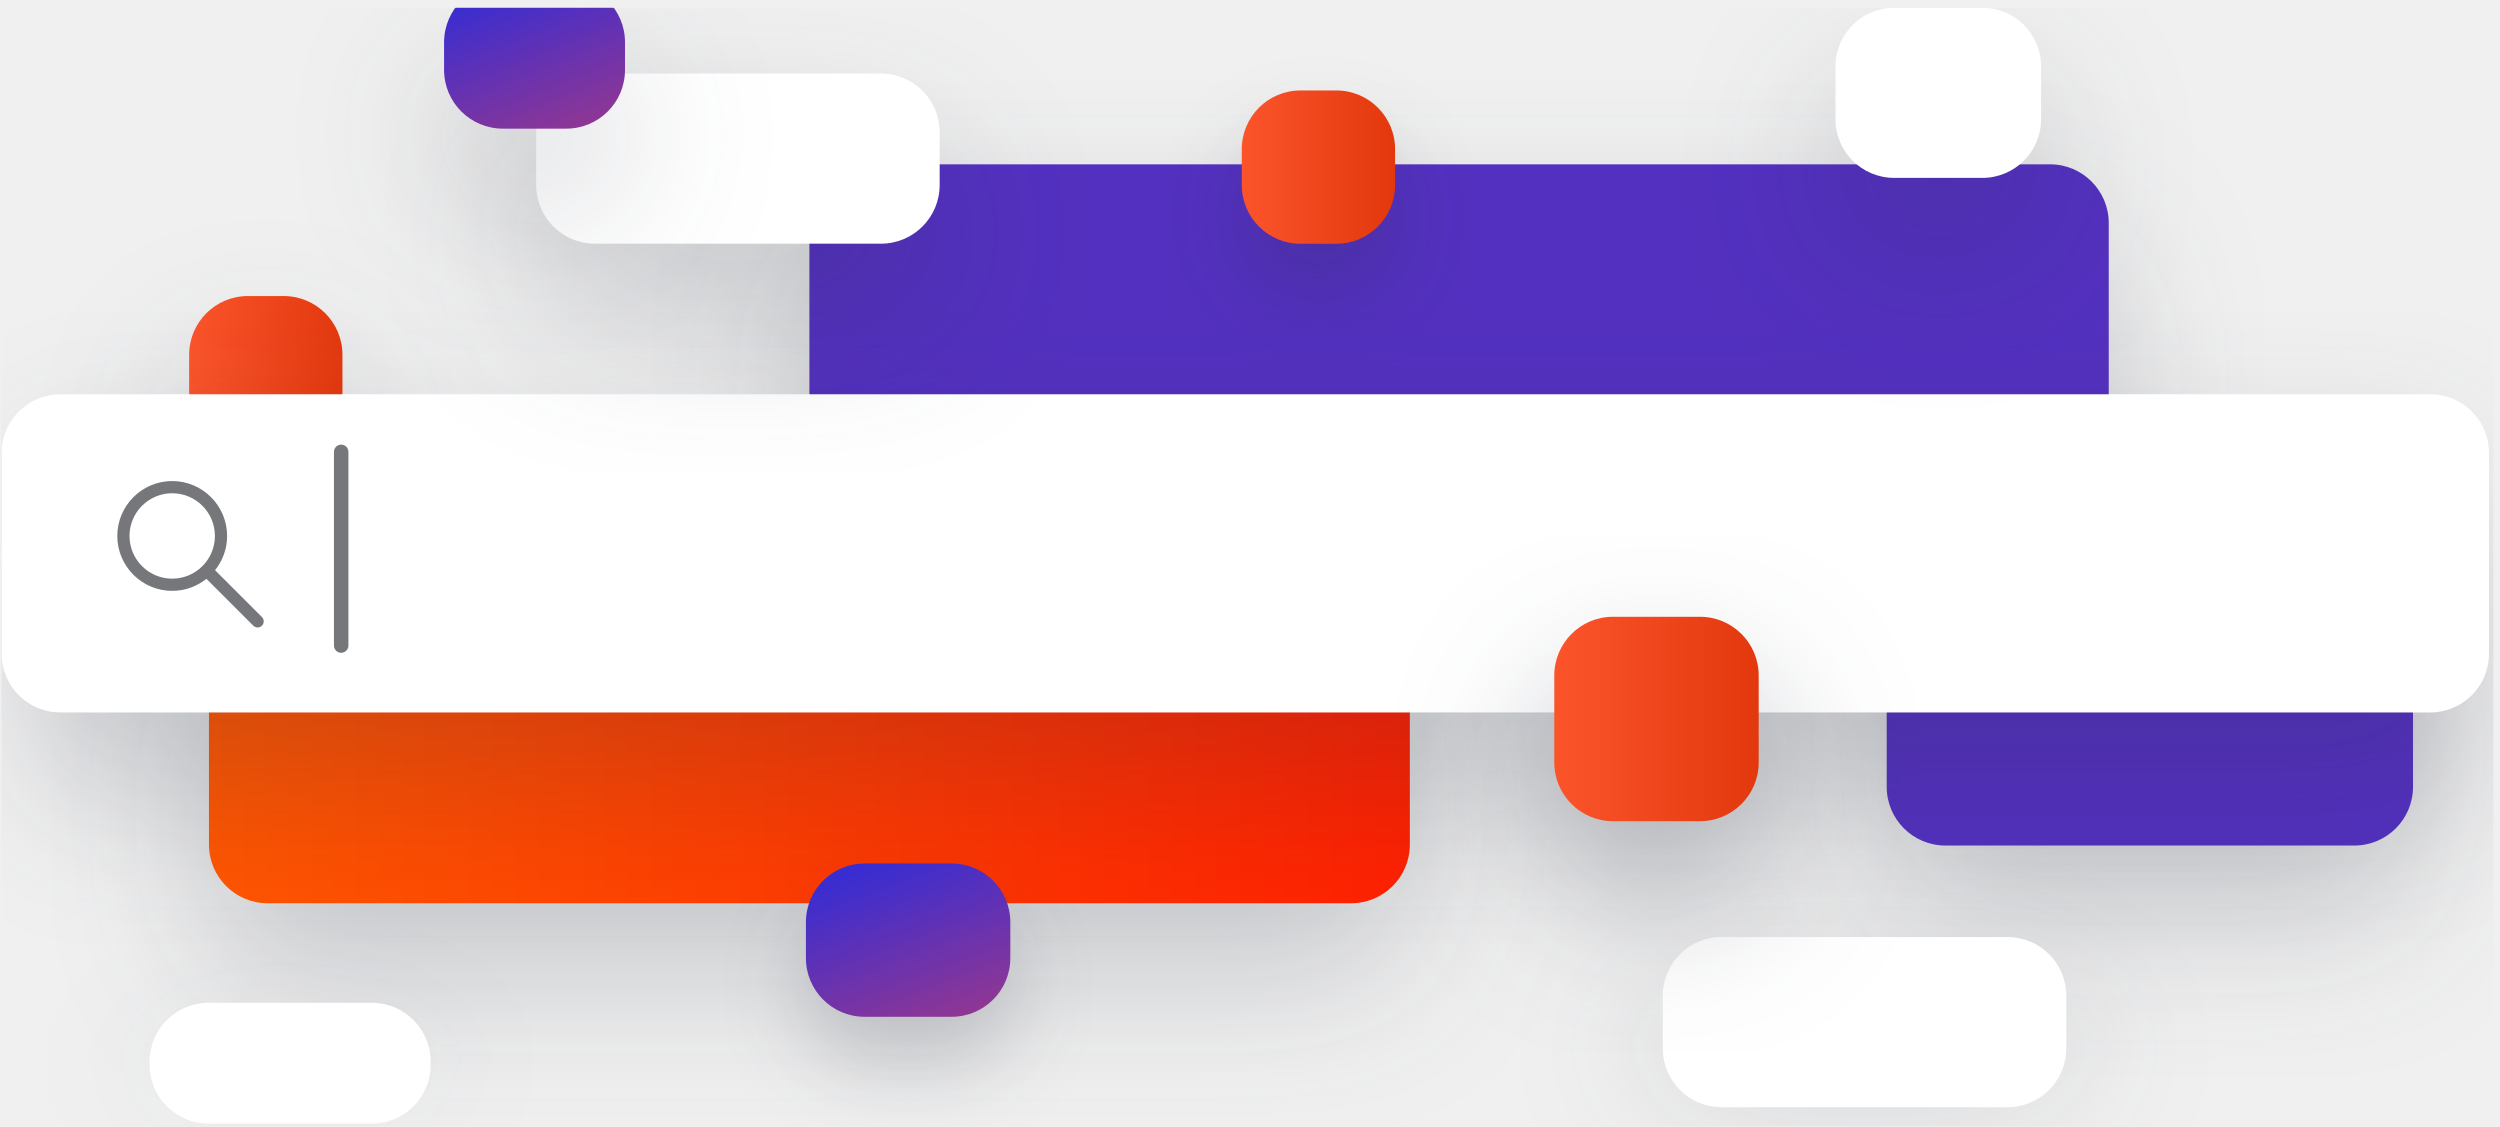
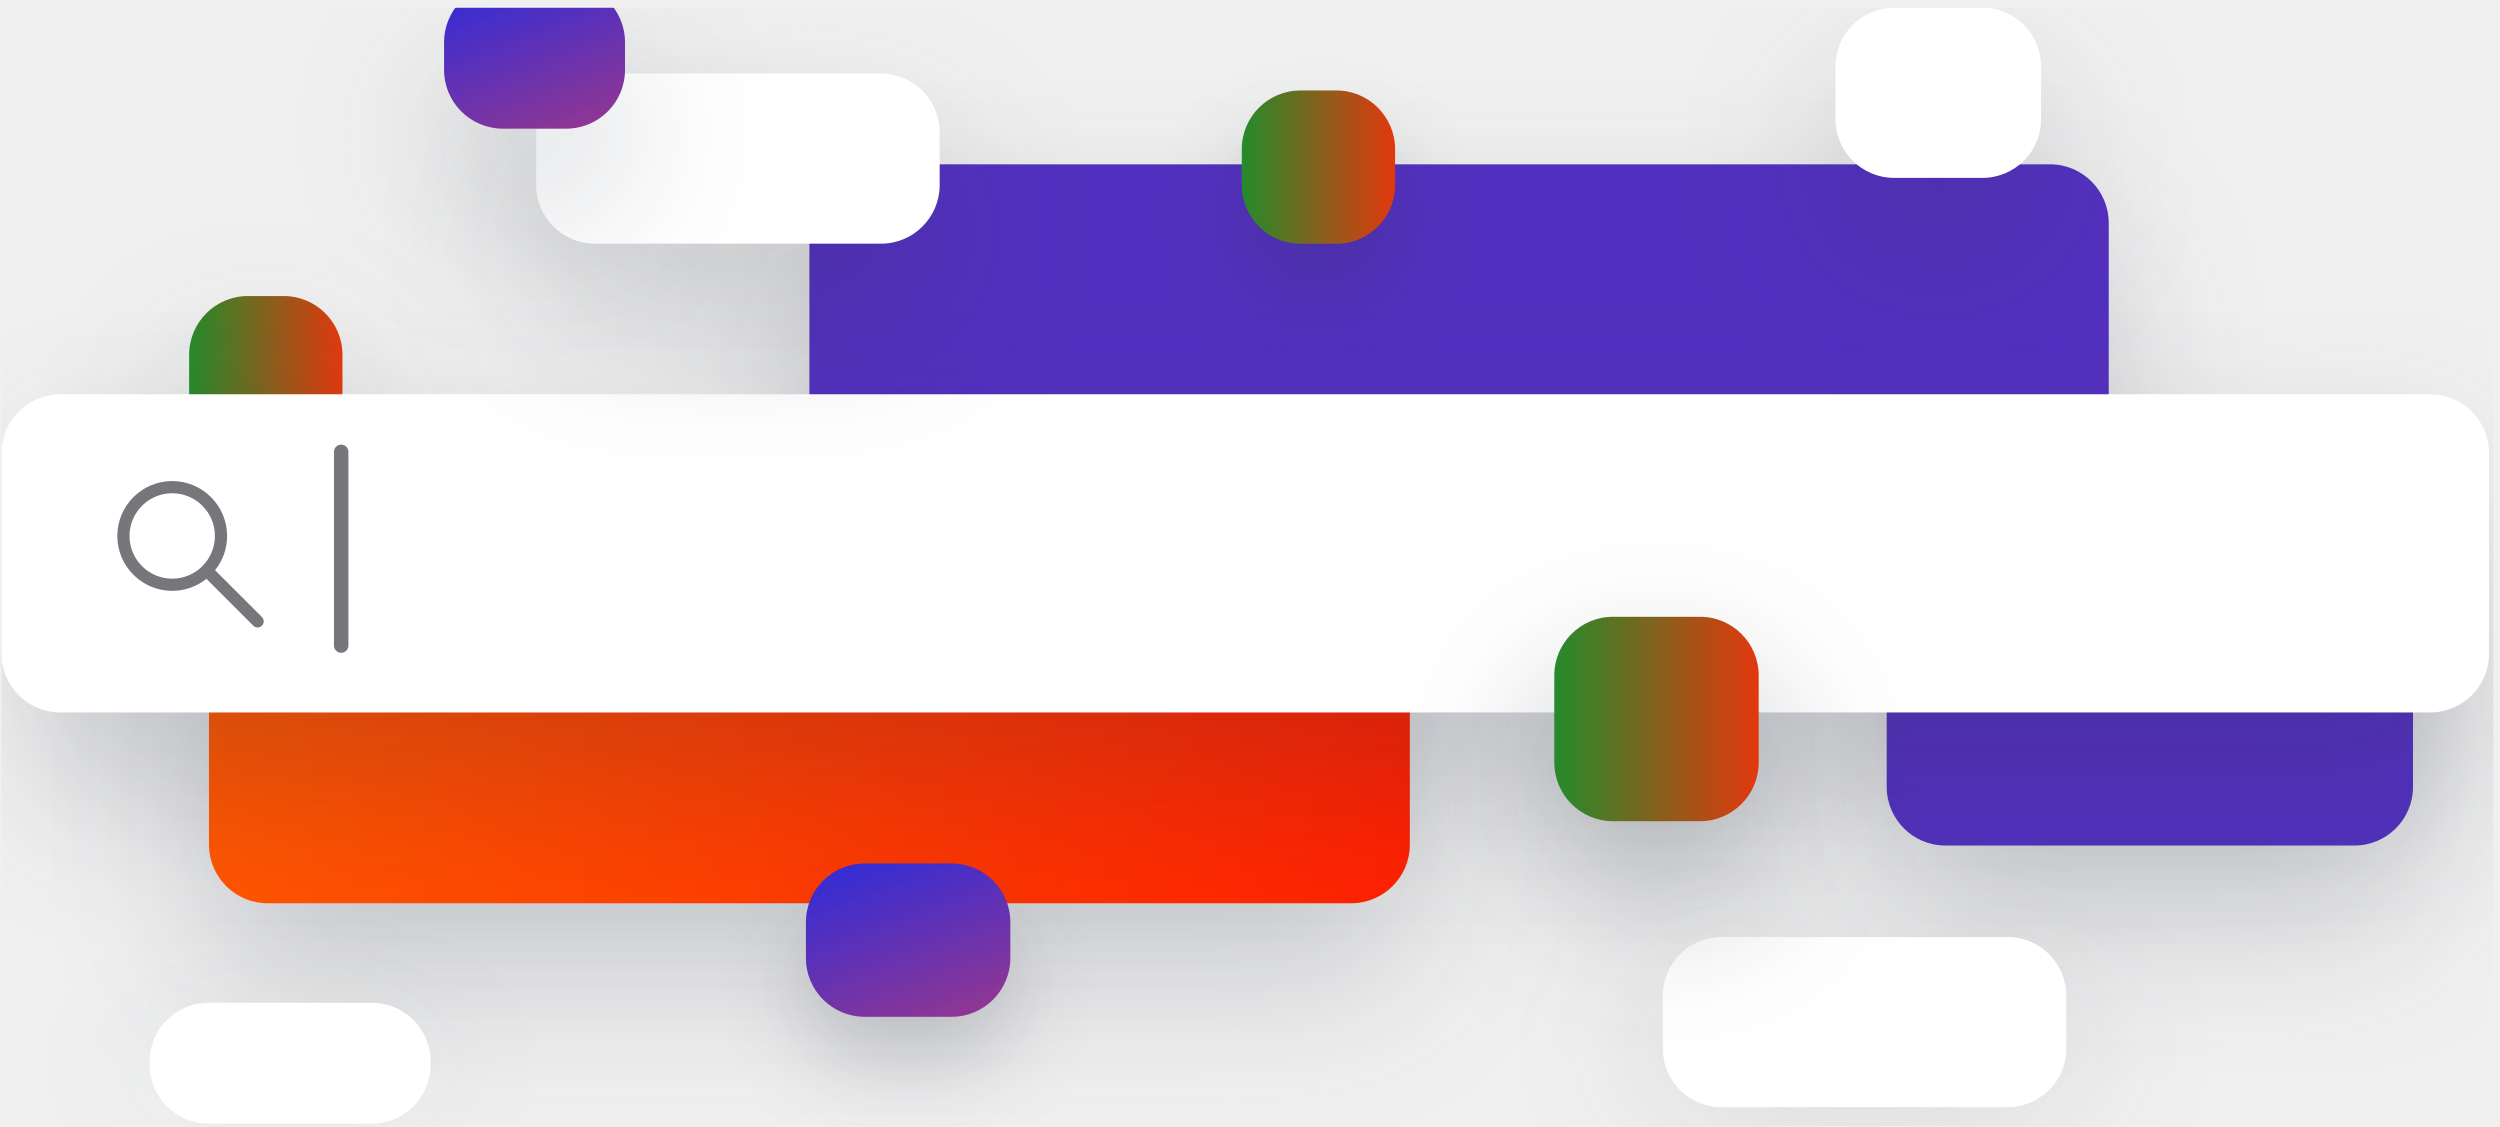
<svg xmlns="http://www.w3.org/2000/svg" width="304" height="137" viewBox="0 0 304 137" fill="none">
  <g clip-path="url(#clip0)">
    <g filter="url(#filter0_d)">
      <path fill-rule="evenodd" clip-rule="evenodd" d="M98.423 27.12C98.423 23.178 101.619 19.981 105.562 19.981H249.284C253.227 19.981 256.423 23.178 256.423 27.12V51.68C256.423 55.622 253.227 58.819 249.284 58.819H105.562C101.619 58.819 98.423 55.622 98.423 51.68V27.12Z" fill="#5330BF" />
    </g>
    <g filter="url(#filter1_d)">
      <path fill-rule="evenodd" clip-rule="evenodd" d="M229.423 71.12C229.423 67.178 232.619 63.981 236.562 63.981H286.284C290.227 63.981 293.423 67.178 293.423 71.12V95.68C293.423 99.622 290.227 102.819 286.284 102.819H236.562C232.619 102.819 229.423 99.622 229.423 95.68V71.12Z" fill="#5330BF" />
    </g>
    <g filter="url(#filter2_d)">
      <path fill-rule="evenodd" clip-rule="evenodd" d="M25.409 78.139C25.409 74.196 28.605 71 32.548 71H164.298C168.241 71 171.437 74.196 171.437 78.139V102.698C171.437 106.641 168.241 109.837 164.298 109.837H32.548C28.605 109.837 25.409 106.641 25.409 102.698V78.139Z" fill="url(#paint0_linear)" />
    </g>
    <g filter="url(#filter3_d)">
      <rect x="23" y="36" width="18.642" height="18.642" rx="7.139" fill="url(#paint1_linear)" />
    </g>
    <g filter="url(#filter4_d)">
      <path fill-rule="evenodd" clip-rule="evenodd" d="M0.195 55.083C0.195 51.14 3.392 47.944 7.334 47.944H295.521C299.464 47.944 302.66 51.14 302.66 55.083V79.493C302.66 83.435 299.464 86.632 295.521 86.632H7.334C3.392 86.632 0.195 83.435 0.195 79.493V55.083Z" fill="white" />
    </g>
    <g filter="url(#filter5_d)">
      <path fill-rule="evenodd" clip-rule="evenodd" d="M65.195 16.083C65.195 12.14 68.392 8.944 72.334 8.944H107.124C111.067 8.944 114.263 12.14 114.263 16.083V22.492C114.263 26.435 111.067 29.632 107.124 29.632H72.334C68.392 29.632 65.195 26.435 65.195 22.492V16.083Z" fill="white" />
    </g>
    <g filter="url(#filter6_d)">
      <path fill-rule="evenodd" clip-rule="evenodd" d="M202.195 121.083C202.195 117.14 205.392 113.944 209.334 113.944H244.124C248.067 113.944 251.263 117.14 251.263 121.083V127.493C251.263 131.435 248.067 134.632 244.124 134.632H209.334C205.392 134.632 202.195 131.435 202.195 127.493V121.083Z" fill="white" />
    </g>
    <g filter="url(#filter7_d)">
      <path fill-rule="evenodd" clip-rule="evenodd" d="M18.195 129.083C18.195 125.14 21.392 121.944 25.334 121.944H45.224C49.166 121.944 52.363 125.14 52.363 129.083V129.493C52.363 133.435 49.166 136.632 45.224 136.632H25.334C21.392 136.632 18.195 133.435 18.195 129.493V129.083Z" fill="white" />
    </g>
    <g filter="url(#filter8_d)">
      <path fill-rule="evenodd" clip-rule="evenodd" d="M223.195 8.083C223.195 4.14 226.392 0.944 230.334 0.944H241.056C244.999 0.944 248.195 4.14 248.195 8.083V14.492C248.195 18.435 244.999 21.632 241.056 21.632H230.334C226.392 21.632 223.195 18.435 223.195 14.492V8.083Z" fill="white" />
    </g>
    <path fill-rule="evenodd" clip-rule="evenodd" d="M15.747 65.173C15.747 62.309 18.077 59.979 20.94 59.979C23.804 59.979 26.133 62.309 26.133 65.173C26.133 68.036 23.804 70.365 20.94 70.365C18.077 70.365 15.747 68.036 15.747 65.173ZM31.851 75.034L26.152 69.335C27.067 68.192 27.617 66.746 27.617 65.173C27.617 61.491 24.621 58.495 20.94 58.495C17.259 58.495 14.264 61.491 14.264 65.173C14.264 68.854 17.259 71.849 20.94 71.849C22.515 71.849 23.96 71.298 25.103 70.384L30.802 76.083C30.947 76.227 31.137 76.3 31.326 76.3C31.516 76.3 31.706 76.227 31.851 76.083C32.141 75.793 32.141 75.323 31.851 75.034Z" fill="#76777A" />
    <path d="M41.488 54.944V78.5" stroke="#76777A" stroke-width="1.759" stroke-linecap="round" stroke-linejoin="round" />
    <g filter="url(#filter9_d)">
      <path fill-rule="evenodd" clip-rule="evenodd" d="M54 5.139C54 1.196 57.196 -2 61.139 -2H68.861C72.804 -2 76 1.196 76 5.139V8.503C76 12.446 72.804 15.642 68.861 15.642H61.139C57.196 15.642 54 12.446 54 8.503V5.139Z" fill="url(#paint2_linear)" />
    </g>
    <g filter="url(#filter10_d)">
      <rect x="98" y="105" width="24.856" height="18.642" rx="7.139" fill="url(#paint3_linear)" />
    </g>
    <g filter="url(#filter11_d)">
      <rect x="189" y="75" width="24.856" height="24.856" rx="7.139" fill="url(#paint4_linear)" />
    </g>
    <g filter="url(#filter12_d)">
      <rect x="151" y="11" width="18.642" height="18.642" rx="7.139" fill="url(#paint5_linear)" />
    </g>
  </g>
  <defs>
    <filter id="filter0_d" x="79.423" y="9.981" width="196" height="76.837" filterUnits="userSpaceOnUse" color-interpolation-filters="sRGB">
      <feFlood flood-opacity="0" result="BackgroundImageFix" />
      <feColorMatrix in="SourceAlpha" type="matrix" values="0 0 0 0 0 0 0 0 0 0 0 0 0 0 0 0 0 0 127 0" />
      <feOffset dy="9" />
      <feGaussianBlur stdDeviation="9.5" />
      <feColorMatrix type="matrix" values="0 0 0 0 0.153 0 0 0 0 0.18 0 0 0 0 0.251 0 0 0 0.2 0" />
      <feBlend mode="normal" in2="BackgroundImageFix" result="effect1_dropShadow" />
      <feBlend mode="normal" in="SourceGraphic" in2="effect1_dropShadow" result="shape" />
    </filter>
    <filter id="filter1_d" x="210.423" y="53.981" width="102" height="76.837" filterUnits="userSpaceOnUse" color-interpolation-filters="sRGB">
      <feFlood flood-opacity="0" result="BackgroundImageFix" />
      <feColorMatrix in="SourceAlpha" type="matrix" values="0 0 0 0 0 0 0 0 0 0 0 0 0 0 0 0 0 0 127 0" />
      <feOffset dy="9" />
      <feGaussianBlur stdDeviation="9.5" />
      <feColorMatrix type="matrix" values="0 0 0 0 0.153 0 0 0 0 0.18 0 0 0 0 0.251 0 0 0 0.2 0" />
      <feBlend mode="normal" in2="BackgroundImageFix" result="effect1_dropShadow" />
      <feBlend mode="normal" in="SourceGraphic" in2="effect1_dropShadow" result="shape" />
    </filter>
    <filter id="filter2_d" x="6.409" y="61" width="184.028" height="76.837" filterUnits="userSpaceOnUse" color-interpolation-filters="sRGB">
      <feFlood flood-opacity="0" result="BackgroundImageFix" />
      <feColorMatrix in="SourceAlpha" type="matrix" values="0 0 0 0 0 0 0 0 0 0 0 0 0 0 0 0 0 0 127 0" />
      <feOffset dy="9" />
      <feGaussianBlur stdDeviation="9.5" />
      <feColorMatrix type="matrix" values="0 0 0 0 0.153 0 0 0 0 0.18 0 0 0 0 0.251 0 0 0 0.2 0" />
      <feBlend mode="normal" in2="BackgroundImageFix" result="effect1_dropShadow" />
      <feBlend mode="normal" in="SourceGraphic" in2="effect1_dropShadow" result="shape" />
    </filter>
    <filter id="filter3_d" x="4" y="26" width="56.642" height="56.642" filterUnits="userSpaceOnUse" color-interpolation-filters="sRGB">
      <feFlood flood-opacity="0" result="BackgroundImageFix" />
      <feColorMatrix in="SourceAlpha" type="matrix" values="0 0 0 0 0 0 0 0 0 0 0 0 0 0 0 0 0 0 127 0" />
      <feOffset dy="9" />
      <feGaussianBlur stdDeviation="9.5" />
      <feColorMatrix type="matrix" values="0 0 0 0 0.153 0 0 0 0 0.18 0 0 0 0 0.251 0 0 0 0.2 0" />
      <feBlend mode="normal" in2="BackgroundImageFix" result="effect1_dropShadow" />
      <feBlend mode="normal" in="SourceGraphic" in2="effect1_dropShadow" result="shape" />
    </filter>
    <filter id="filter4_d" x="-18.805" y="37.944" width="340.465" height="76.687" filterUnits="userSpaceOnUse" color-interpolation-filters="sRGB">
      <feFlood flood-opacity="0" result="BackgroundImageFix" />
      <feColorMatrix in="SourceAlpha" type="matrix" values="0 0 0 0 0 0 0 0 0 0 0 0 0 0 0 0 0 0 127 0" />
      <feOffset dy="9" />
      <feGaussianBlur stdDeviation="9.5" />
      <feColorMatrix type="matrix" values="0 0 0 0 0.153 0 0 0 0 0.18 0 0 0 0 0.251 0 0 0 0.2 0" />
      <feBlend mode="normal" in2="BackgroundImageFix" result="effect1_dropShadow" />
      <feBlend mode="normal" in="SourceGraphic" in2="effect1_dropShadow" result="shape" />
    </filter>
    <filter id="filter5_d" x="46.195" y="-1.056" width="87.068" height="58.687" filterUnits="userSpaceOnUse" color-interpolation-filters="sRGB">
      <feFlood flood-opacity="0" result="BackgroundImageFix" />
      <feColorMatrix in="SourceAlpha" type="matrix" values="0 0 0 0 0 0 0 0 0 0 0 0 0 0 0 0 0 0 127 0" />
      <feOffset dy="9" />
      <feGaussianBlur stdDeviation="9.5" />
      <feColorMatrix type="matrix" values="0 0 0 0 0.153 0 0 0 0 0.18 0 0 0 0 0.251 0 0 0 0.2 0" />
      <feBlend mode="normal" in2="BackgroundImageFix" result="effect1_dropShadow" />
      <feBlend mode="normal" in="SourceGraphic" in2="effect1_dropShadow" result="shape" />
    </filter>
    <filter id="filter6_d" x="183.195" y="103.944" width="87.068" height="58.687" filterUnits="userSpaceOnUse" color-interpolation-filters="sRGB">
      <feFlood flood-opacity="0" result="BackgroundImageFix" />
      <feColorMatrix in="SourceAlpha" type="matrix" values="0 0 0 0 0 0 0 0 0 0 0 0 0 0 0 0 0 0 127 0" />
      <feOffset dy="9" />
      <feGaussianBlur stdDeviation="9.5" />
      <feColorMatrix type="matrix" values="0 0 0 0 0.153 0 0 0 0 0.18 0 0 0 0 0.251 0 0 0 0.2 0" />
      <feBlend mode="normal" in2="BackgroundImageFix" result="effect1_dropShadow" />
      <feBlend mode="normal" in="SourceGraphic" in2="effect1_dropShadow" result="shape" />
    </filter>
    <filter id="filter7_d" x="-0.805" y="111.944" width="72.167" height="52.687" filterUnits="userSpaceOnUse" color-interpolation-filters="sRGB">
      <feFlood flood-opacity="0" result="BackgroundImageFix" />
      <feColorMatrix in="SourceAlpha" type="matrix" values="0 0 0 0 0 0 0 0 0 0 0 0 0 0 0 0 0 0 127 0" />
      <feOffset dy="9" />
      <feGaussianBlur stdDeviation="9.5" />
      <feColorMatrix type="matrix" values="0 0 0 0 0.153 0 0 0 0 0.18 0 0 0 0 0.251 0 0 0 0.2 0" />
      <feBlend mode="normal" in2="BackgroundImageFix" result="effect1_dropShadow" />
      <feBlend mode="normal" in="SourceGraphic" in2="effect1_dropShadow" result="shape" />
    </filter>
    <filter id="filter8_d" x="204.195" y="-9.056" width="63" height="58.687" filterUnits="userSpaceOnUse" color-interpolation-filters="sRGB">
      <feFlood flood-opacity="0" result="BackgroundImageFix" />
      <feColorMatrix in="SourceAlpha" type="matrix" values="0 0 0 0 0 0 0 0 0 0 0 0 0 0 0 0 0 0 127 0" />
      <feOffset dy="9" />
      <feGaussianBlur stdDeviation="9.5" />
      <feColorMatrix type="matrix" values="0 0 0 0 0.153 0 0 0 0 0.18 0 0 0 0 0.251 0 0 0 0.2 0" />
      <feBlend mode="normal" in2="BackgroundImageFix" result="effect1_dropShadow" />
      <feBlend mode="normal" in="SourceGraphic" in2="effect1_dropShadow" result="shape" />
    </filter>
    <filter id="filter9_d" x="35" y="-12" width="60" height="55.642" filterUnits="userSpaceOnUse" color-interpolation-filters="sRGB">
      <feFlood flood-opacity="0" result="BackgroundImageFix" />
      <feColorMatrix in="SourceAlpha" type="matrix" values="0 0 0 0 0 0 0 0 0 0 0 0 0 0 0 0 0 0 127 0" />
      <feOffset dy="9" />
      <feGaussianBlur stdDeviation="9.5" />
      <feColorMatrix type="matrix" values="0 0 0 0 0.153 0 0 0 0 0.18 0 0 0 0 0.251 0 0 0 0.2 0" />
      <feBlend mode="normal" in2="BackgroundImageFix" result="effect1_dropShadow" />
      <feBlend mode="normal" in="SourceGraphic" in2="effect1_dropShadow" result="shape" />
    </filter>
    <filter id="filter10_d" x="88" y="101" width="44.856" height="38.642" filterUnits="userSpaceOnUse" color-interpolation-filters="sRGB">
      <feFlood flood-opacity="0" result="BackgroundImageFix" />
      <feColorMatrix in="SourceAlpha" type="matrix" values="0 0 0 0 0 0 0 0 0 0 0 0 0 0 0 0 0 0 127 0" />
      <feOffset dy="6" />
      <feGaussianBlur stdDeviation="5" />
      <feColorMatrix type="matrix" values="0 0 0 0 0.153 0 0 0 0 0.18 0 0 0 0 0.251 0 0 0 0.2 0" />
      <feBlend mode="normal" in2="BackgroundImageFix" result="effect1_dropShadow" />
      <feBlend mode="normal" in="SourceGraphic" in2="effect1_dropShadow" result="shape" />
    </filter>
    <filter id="filter11_d" x="170" y="65" width="62.856" height="62.856" filterUnits="userSpaceOnUse" color-interpolation-filters="sRGB">
      <feFlood flood-opacity="0" result="BackgroundImageFix" />
      <feColorMatrix in="SourceAlpha" type="matrix" values="0 0 0 0 0 0 0 0 0 0 0 0 0 0 0 0 0 0 127 0" />
      <feOffset dy="9" />
      <feGaussianBlur stdDeviation="9.5" />
      <feColorMatrix type="matrix" values="0 0 0 0 0.153 0 0 0 0 0.18 0 0 0 0 0.251 0 0 0 0.311 0" />
      <feBlend mode="normal" in2="BackgroundImageFix" result="effect1_dropShadow" />
      <feBlend mode="normal" in="SourceGraphic" in2="effect1_dropShadow" result="shape" />
    </filter>
    <filter id="filter12_d" x="141" y="7" width="38.642" height="38.642" filterUnits="userSpaceOnUse" color-interpolation-filters="sRGB">
      <feFlood flood-opacity="0" result="BackgroundImageFix" />
      <feColorMatrix in="SourceAlpha" type="matrix" values="0 0 0 0 0 0 0 0 0 0 0 0 0 0 0 0 0 0 127 0" />
      <feOffset dy="6" />
      <feGaussianBlur stdDeviation="5" />
      <feColorMatrix type="matrix" values="0 0 0 0 0.153 0 0 0 0 0.18 0 0 0 0 0.251 0 0 0 0.2 0" />
      <feBlend mode="normal" in2="BackgroundImageFix" result="effect1_dropShadow" />
      <feBlend mode="normal" in="SourceGraphic" in2="effect1_dropShadow" result="shape" />
    </filter>
    <linearGradient id="paint0_linear" x1="25.409" y1="110.111" x2="171.437" y2="110.111" gradientUnits="userSpaceOnUse">
      <stop stop-color="#FF5500" />
      <stop offset="1" stop-color="#FF2000" />
    </linearGradient>
    <linearGradient id="paint1_linear" x1="23" y1="54.773" x2="41.642" y2="54.773" gradientUnits="userSpaceOnUse">
-       <stop stop-color="#FB542B" />
+       <stop stop-color="#248B2B" />
      <stop offset="1" stop-color="#E3380E" />
    </linearGradient>
    <linearGradient id="paint2_linear" x1="37.216" y1="7.803" x2="54.141" y2="50.146" gradientUnits="userSpaceOnUse">
      <stop stop-color="#392DD1" />
      <stop offset="1" stop-color="#FF4343" />
    </linearGradient>
    <linearGradient id="paint3_linear" x1="79.037" y1="115.359" x2="96.057" y2="160.888" gradientUnits="userSpaceOnUse">
      <stop stop-color="#392DD1" />
      <stop offset="1" stop-color="#FF4343" />
    </linearGradient>
    <linearGradient id="paint4_linear" x1="189" y1="100.031" x2="213.856" y2="100.031" gradientUnits="userSpaceOnUse">
-       <stop stop-color="#FB542B" />
+       <stop stop-color="#248B2B" />
      <stop offset="1" stop-color="#E3380E" />
    </linearGradient>
    <linearGradient id="paint5_linear" x1="151" y1="29.773" x2="169.642" y2="29.773" gradientUnits="userSpaceOnUse">
-       <stop stop-color="#FB542B" />
+       <stop stop-color="#248B2B" />
      <stop offset="1" stop-color="#E3380E" />
    </linearGradient>
    <clipPath id="clip0">
      <rect width="303" height="136" fill="white" transform="translate(0.195312 0.944183)" />
    </clipPath>
  </defs>
</svg>
